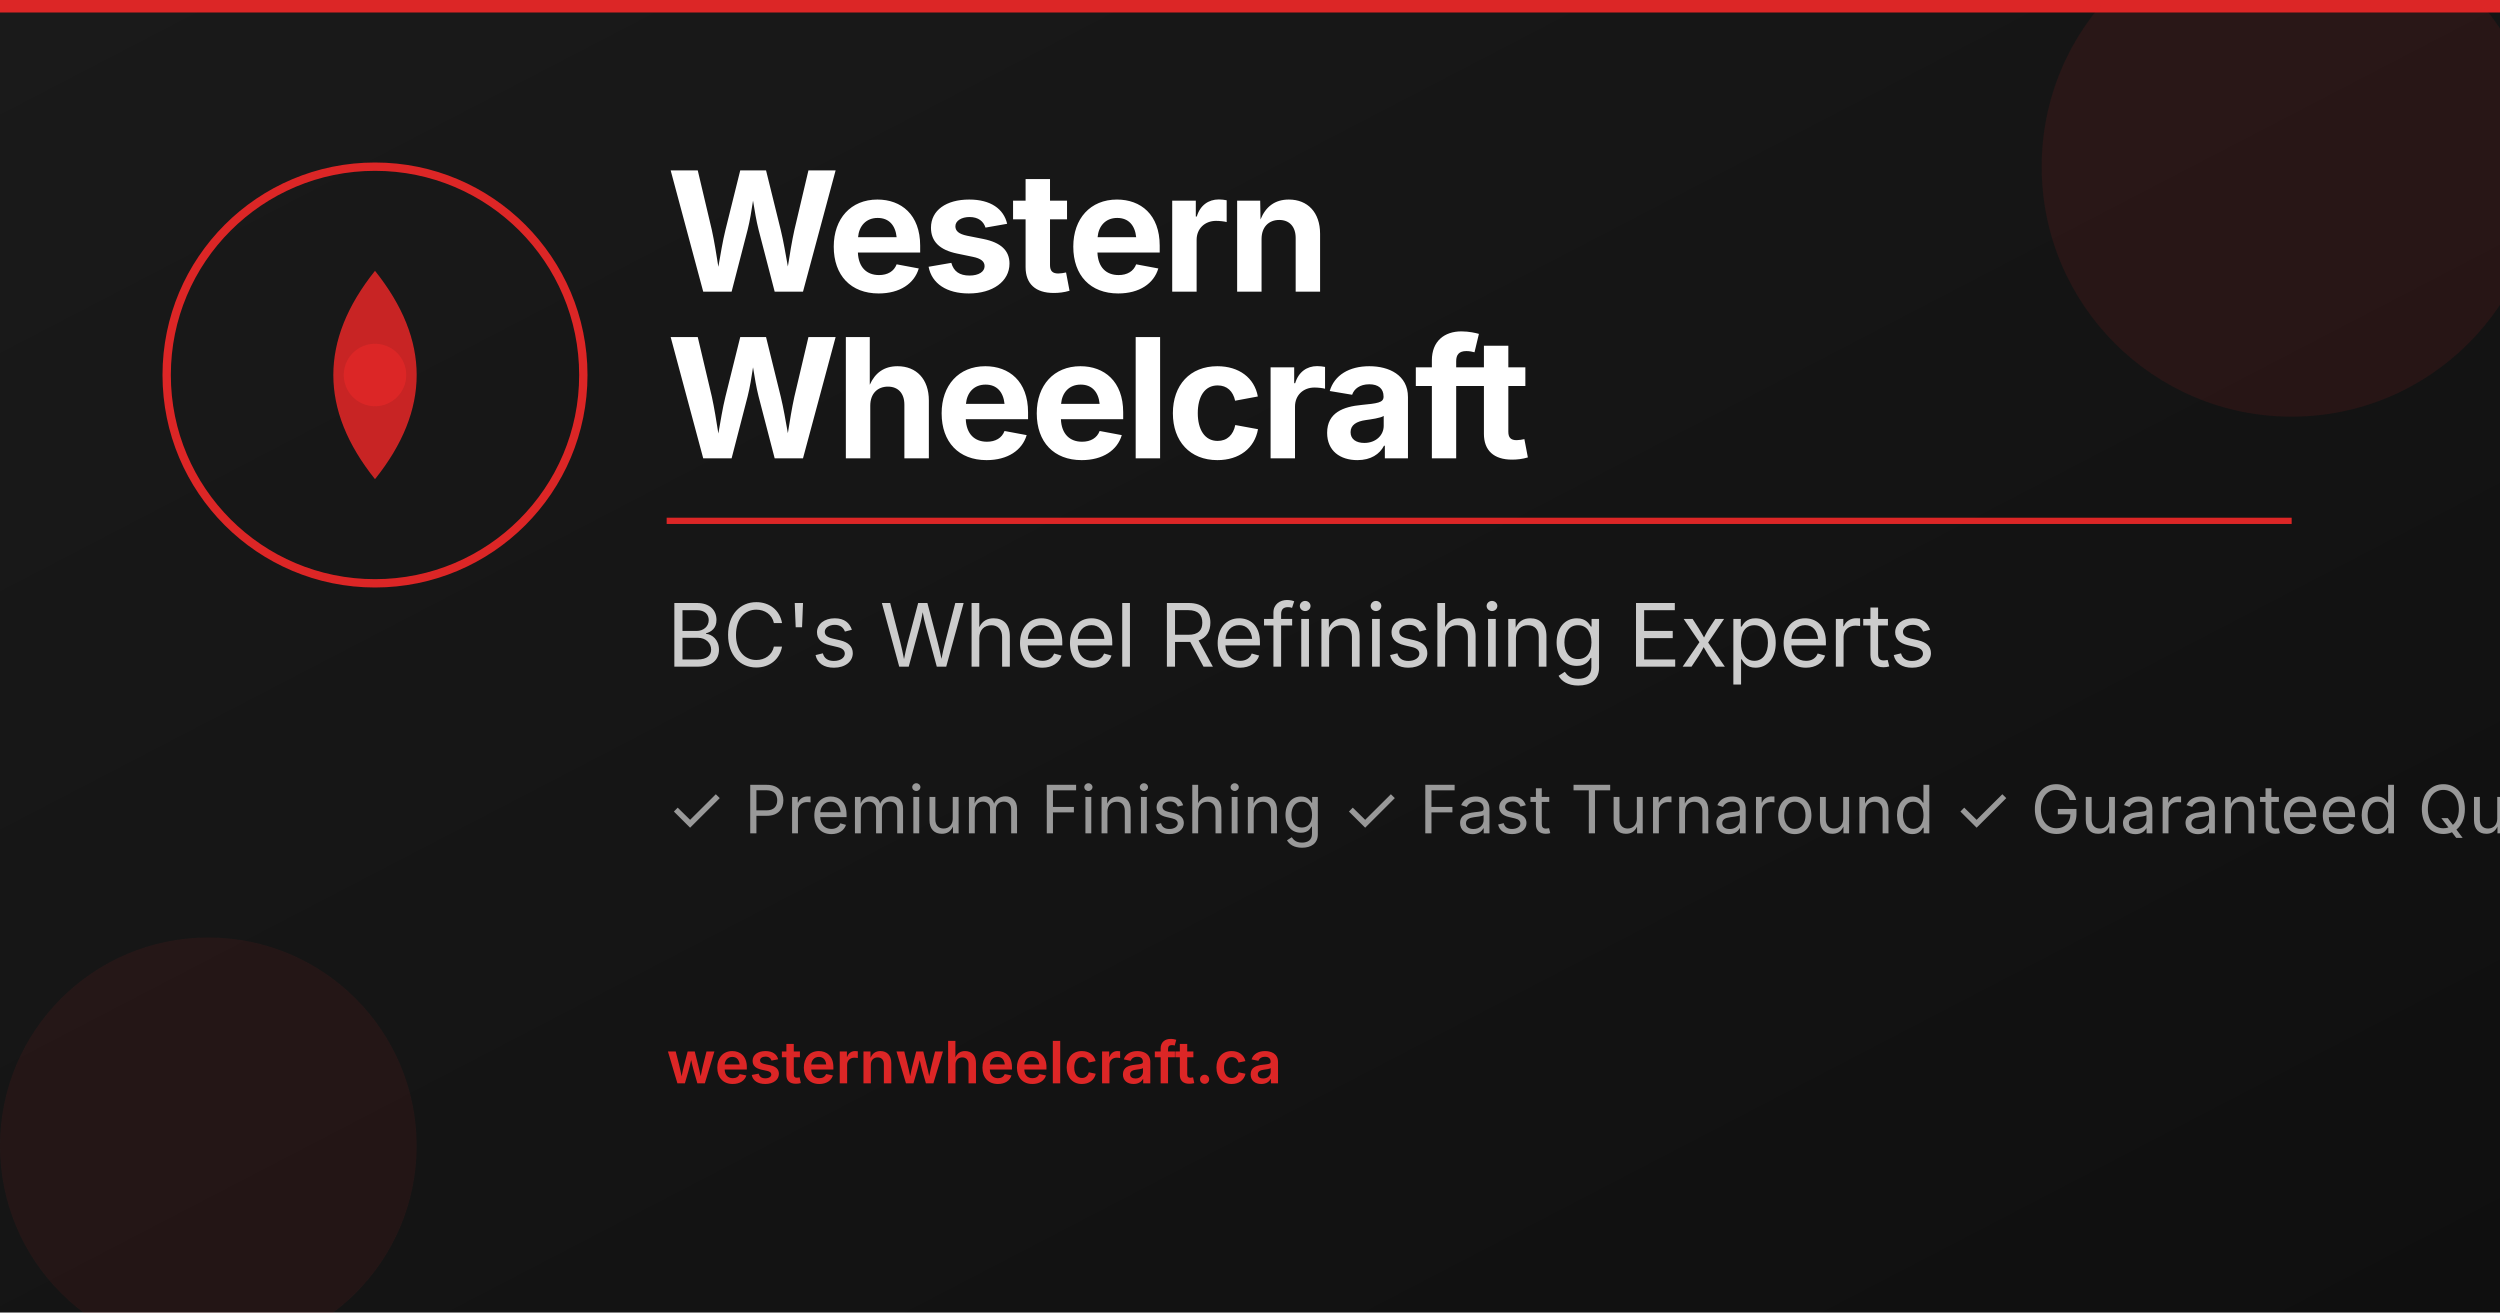
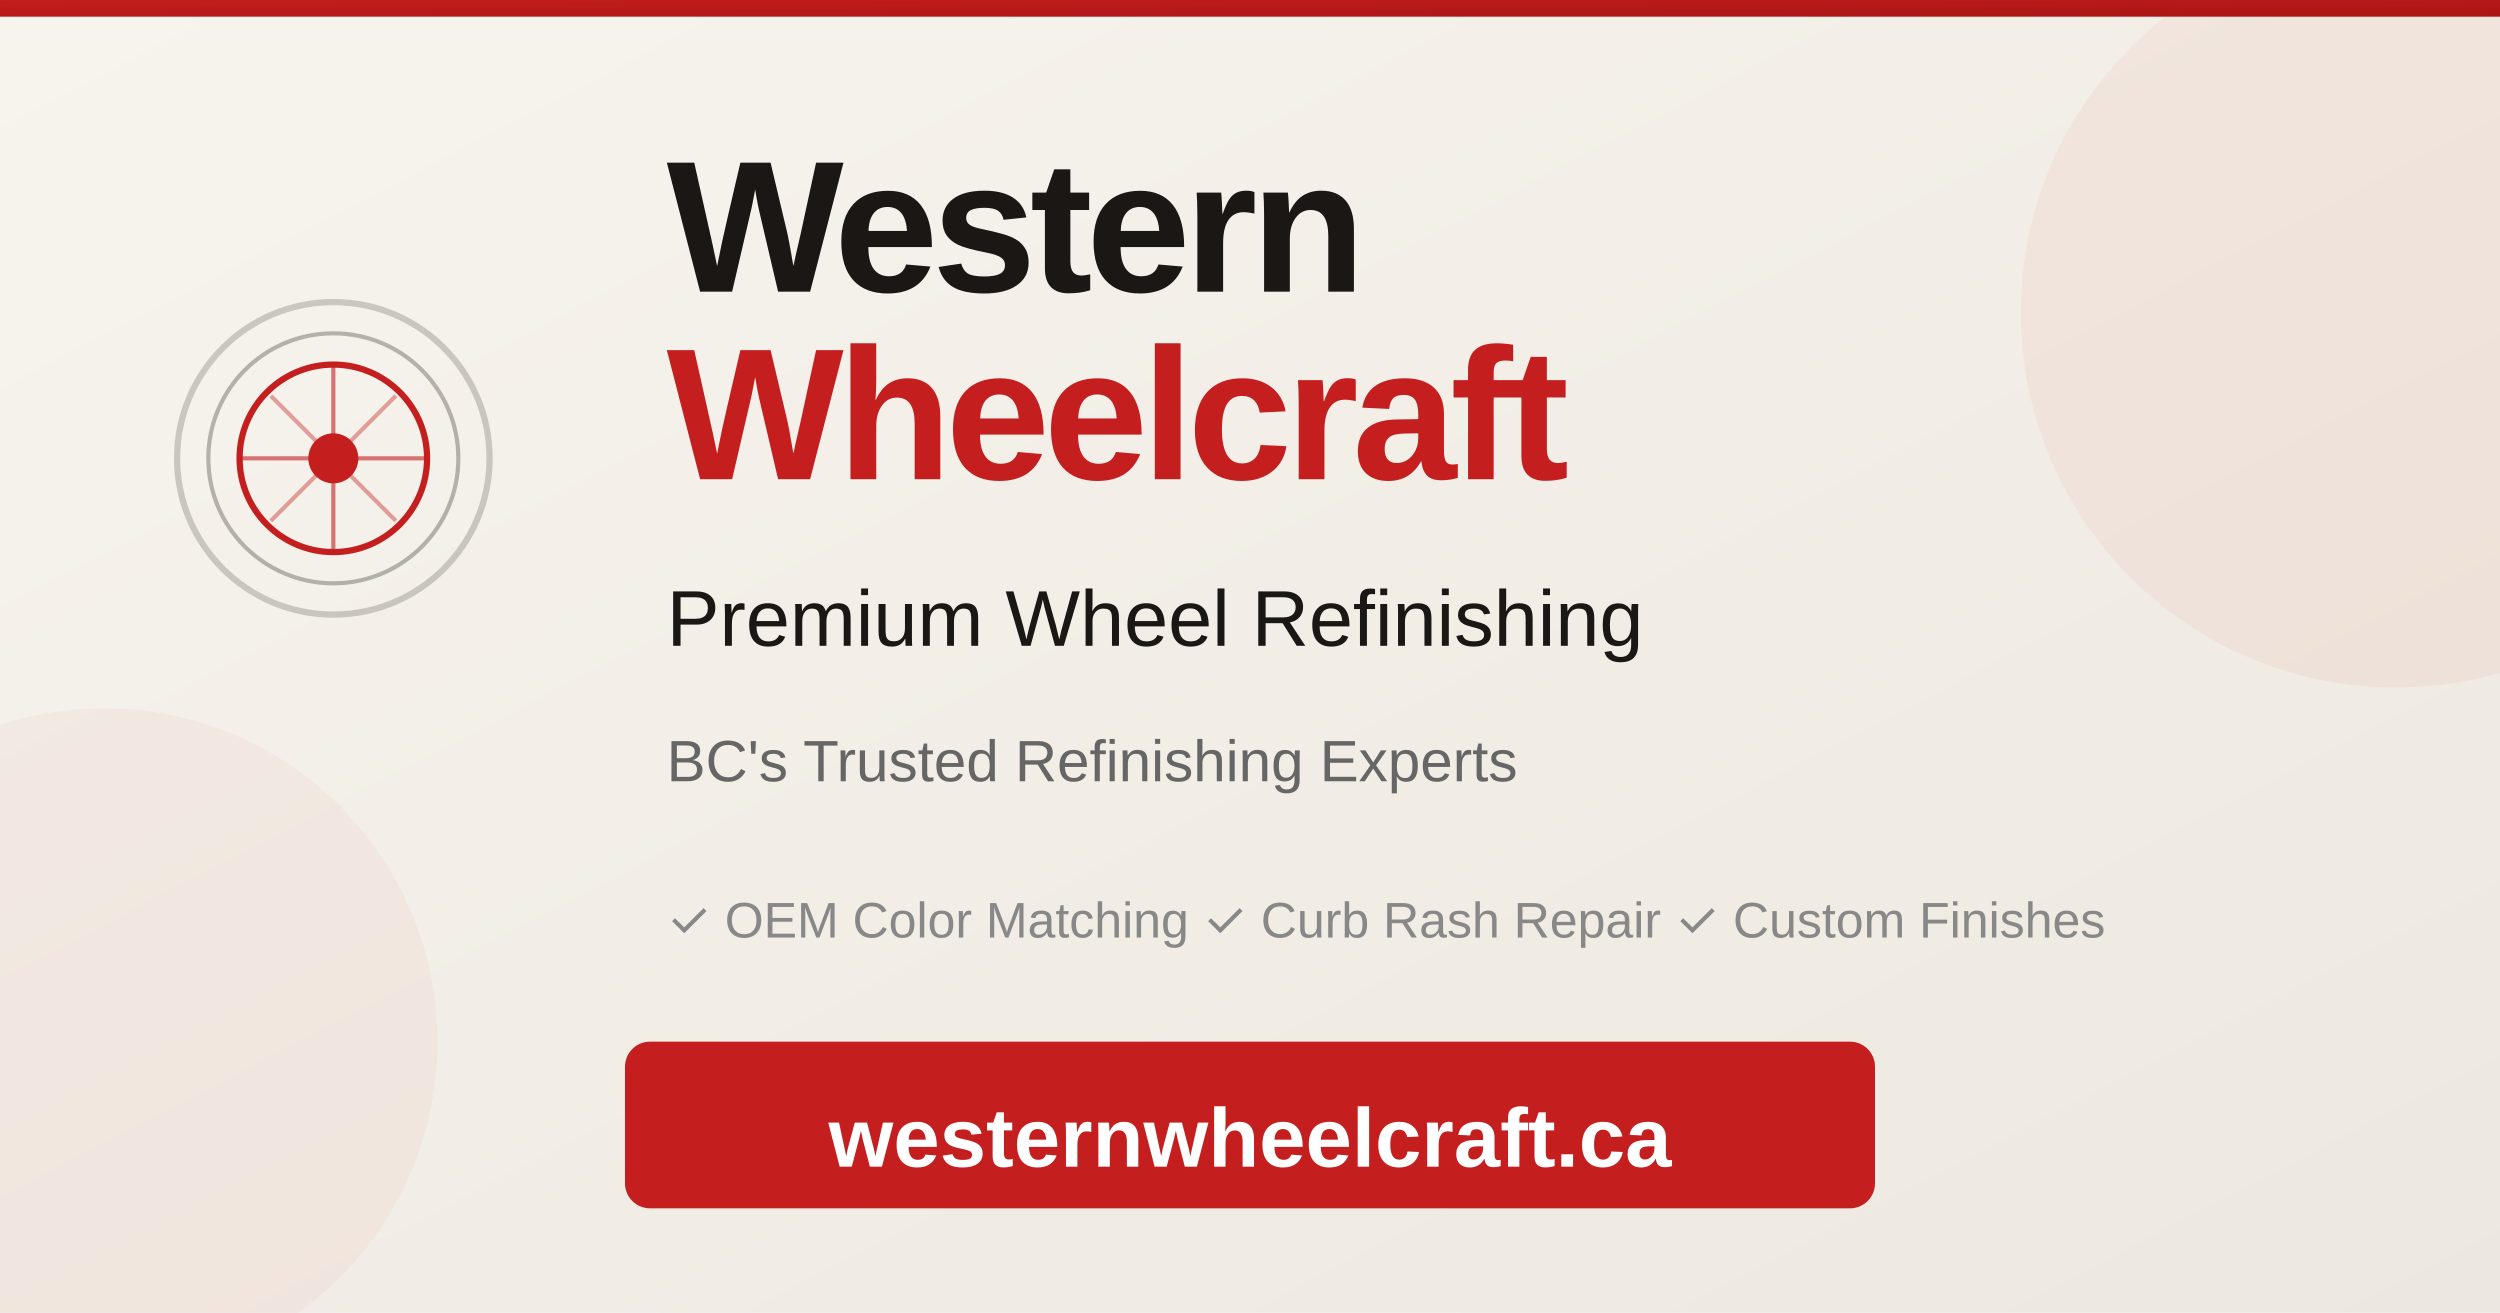
<svg xmlns="http://www.w3.org/2000/svg" viewBox="0 0 1200 630">
  <defs>
    <linearGradient id="bg-grad" x1="0%" y1="0%" x2="100%" y2="100%">
-       <stop offset="0%" style="stop-color:#1a1a1a;stop-opacity:1" />
-       <stop offset="100%" style="stop-color:#0f0f0f;stop-opacity:1" />
+       <stop offset="0%" style="stop-color:#f7f4ee;stop-opacity:1" />
+       <stop offset="100%" style="stop-color:#ede8df;stop-opacity:1" />
+     </linearGradient>
+     <linearGradient id="accent-grad" x1="0%" y1="0%" x2="100%" y2="100%">
+       <stop offset="0%" style="stop-color:#c41e1e;stop-opacity:1" />
+       <stop offset="100%" style="stop-color:#a91414;stop-opacity:1" />
    </linearGradient>
  </defs>
  <rect width="1200" height="630" fill="url(#bg-grad)" />
-   <rect x="0" y="0" width="1200" height="6" fill="#dc2626" />
-   <circle cx="1100" cy="80" r="120" fill="#dc2626" opacity="0.1" />
-   <circle cx="100" cy="550" r="100" fill="#dc2626" opacity="0.08" />
-   <g transform="translate(80, 80)">
-     <circle cx="100" cy="100" r="100" fill="none" stroke="#dc2626" stroke-width="4" />
-     <path d="M 100 50 Q 140 100 100 150 Q 60 100 100 50" fill="#dc2626" opacity="0.9" />
-     <circle cx="100" cy="100" r="15" fill="#dc2626" />
+   <rect x="0" y="0" width="1200" height="8" fill="url(#accent-grad)" />
+   <circle cx="1150" cy="150" r="180" fill="#c41e1e" opacity="0.05" />
+   <circle cx="50" cy="500" r="160" fill="#c41e1e" opacity="0.04" />
+   <g transform="translate(80, 140)">
+     <circle cx="80" cy="80" r="75" fill="none" stroke="#1a1714" stroke-width="3" opacity="0.2" />
+     <circle cx="80" cy="80" r="60" fill="none" stroke="#1a1714" stroke-width="2" opacity="0.3" />
+     <circle cx="80" cy="80" r="45" fill="none" stroke="#c41e1e" stroke-width="3" />
+     <circle cx="80" cy="80" r="12" fill="#c41e1e" />
+     <line x1="80" y1="35" x2="80" y2="125" stroke="#c41e1e" stroke-width="2" opacity="0.6" />
+     <line x1="35" y1="80" x2="125" y2="80" stroke="#c41e1e" stroke-width="2" opacity="0.6" />
+     <line x1="50" y1="50" x2="110" y2="110" stroke="#c41e1e" stroke-width="2" opacity="0.4" />
+     <line x1="110" y1="50" x2="50" y2="110" stroke="#c41e1e" stroke-width="2" opacity="0.4" />
  </g>
-   <text x="320" y="140" font-family="system-ui, -apple-system, 'Helvetica Neue', sans-serif" font-size="80" font-weight="bold" fill="#ffffff" letter-spacing="-2">
+   <text x="320" y="140" font-family="system-ui, -apple-system, 'Helvetica Neue', Arial, sans-serif" font-size="90" font-weight="bold" fill="#1a1714" letter-spacing="-3">
    Western
  </text>
-   <text x="320" y="220" font-family="system-ui, -apple-system, 'Helvetica Neue', sans-serif" font-size="80" font-weight="bold" fill="#ffffff" letter-spacing="-2">
+   <text x="320" y="230" font-family="system-ui, -apple-system, 'Helvetica Neue', Arial, sans-serif" font-size="90" font-weight="bold" fill="#c41e1e" letter-spacing="-3">
    Wheelcraft
  </text>
-   <line x1="320" y1="250" x2="1100" y2="250" stroke="#dc2626" stroke-width="3" />
-   <text x="320" y="320" font-family="system-ui, -apple-system, 'Helvetica Neue', sans-serif" font-size="42" fill="#cccccc" letter-spacing="-0.5">
-     BC's Wheel Refinishing Experts
+   <text x="320" y="310" font-family="system-ui, -apple-system, 'Helvetica Neue', Arial, sans-serif" font-size="38" fill="#1a1714" font-weight="500">
+     Premium Wheel Refinishing
  </text>
-   <text x="320" y="400" font-family="system-ui, -apple-system, 'Helvetica Neue', sans-serif" font-size="32" fill="#999999">
-     ✓ Premium Finishing   ✓ Fast Turnaround   ✓ Guaranteed Quality
+   <text x="320" y="375" font-family="system-ui, -apple-system, 'Helvetica Neue', Arial, sans-serif" font-size="28" fill="#666666">
+     BC's Trusted Refinishing Experts
  </text>
-   <text x="320" y="520" font-family="system-ui, -apple-system, 'Helvetica Neue', sans-serif" font-size="28" fill="#dc2626" font-weight="600">
+   <text x="320" y="450" font-family="system-ui, -apple-system, 'Helvetica Neue', Arial, sans-serif" font-size="24" fill="#888888">
+     ✓ OEM Color Matching  ✓ Curb Rash Repair  ✓ Custom Finishes
+   </text>
+   <rect x="300" y="500" width="600" height="80" fill="#c41e1e" rx="12" />
+   <text x="600" y="560" font-family="system-ui, -apple-system, 'Helvetica Neue', Arial, sans-serif" font-size="40" font-weight="bold" fill="#ffffff" text-anchor="middle">
    westernwheelcraft.ca
  </text>
</svg>
